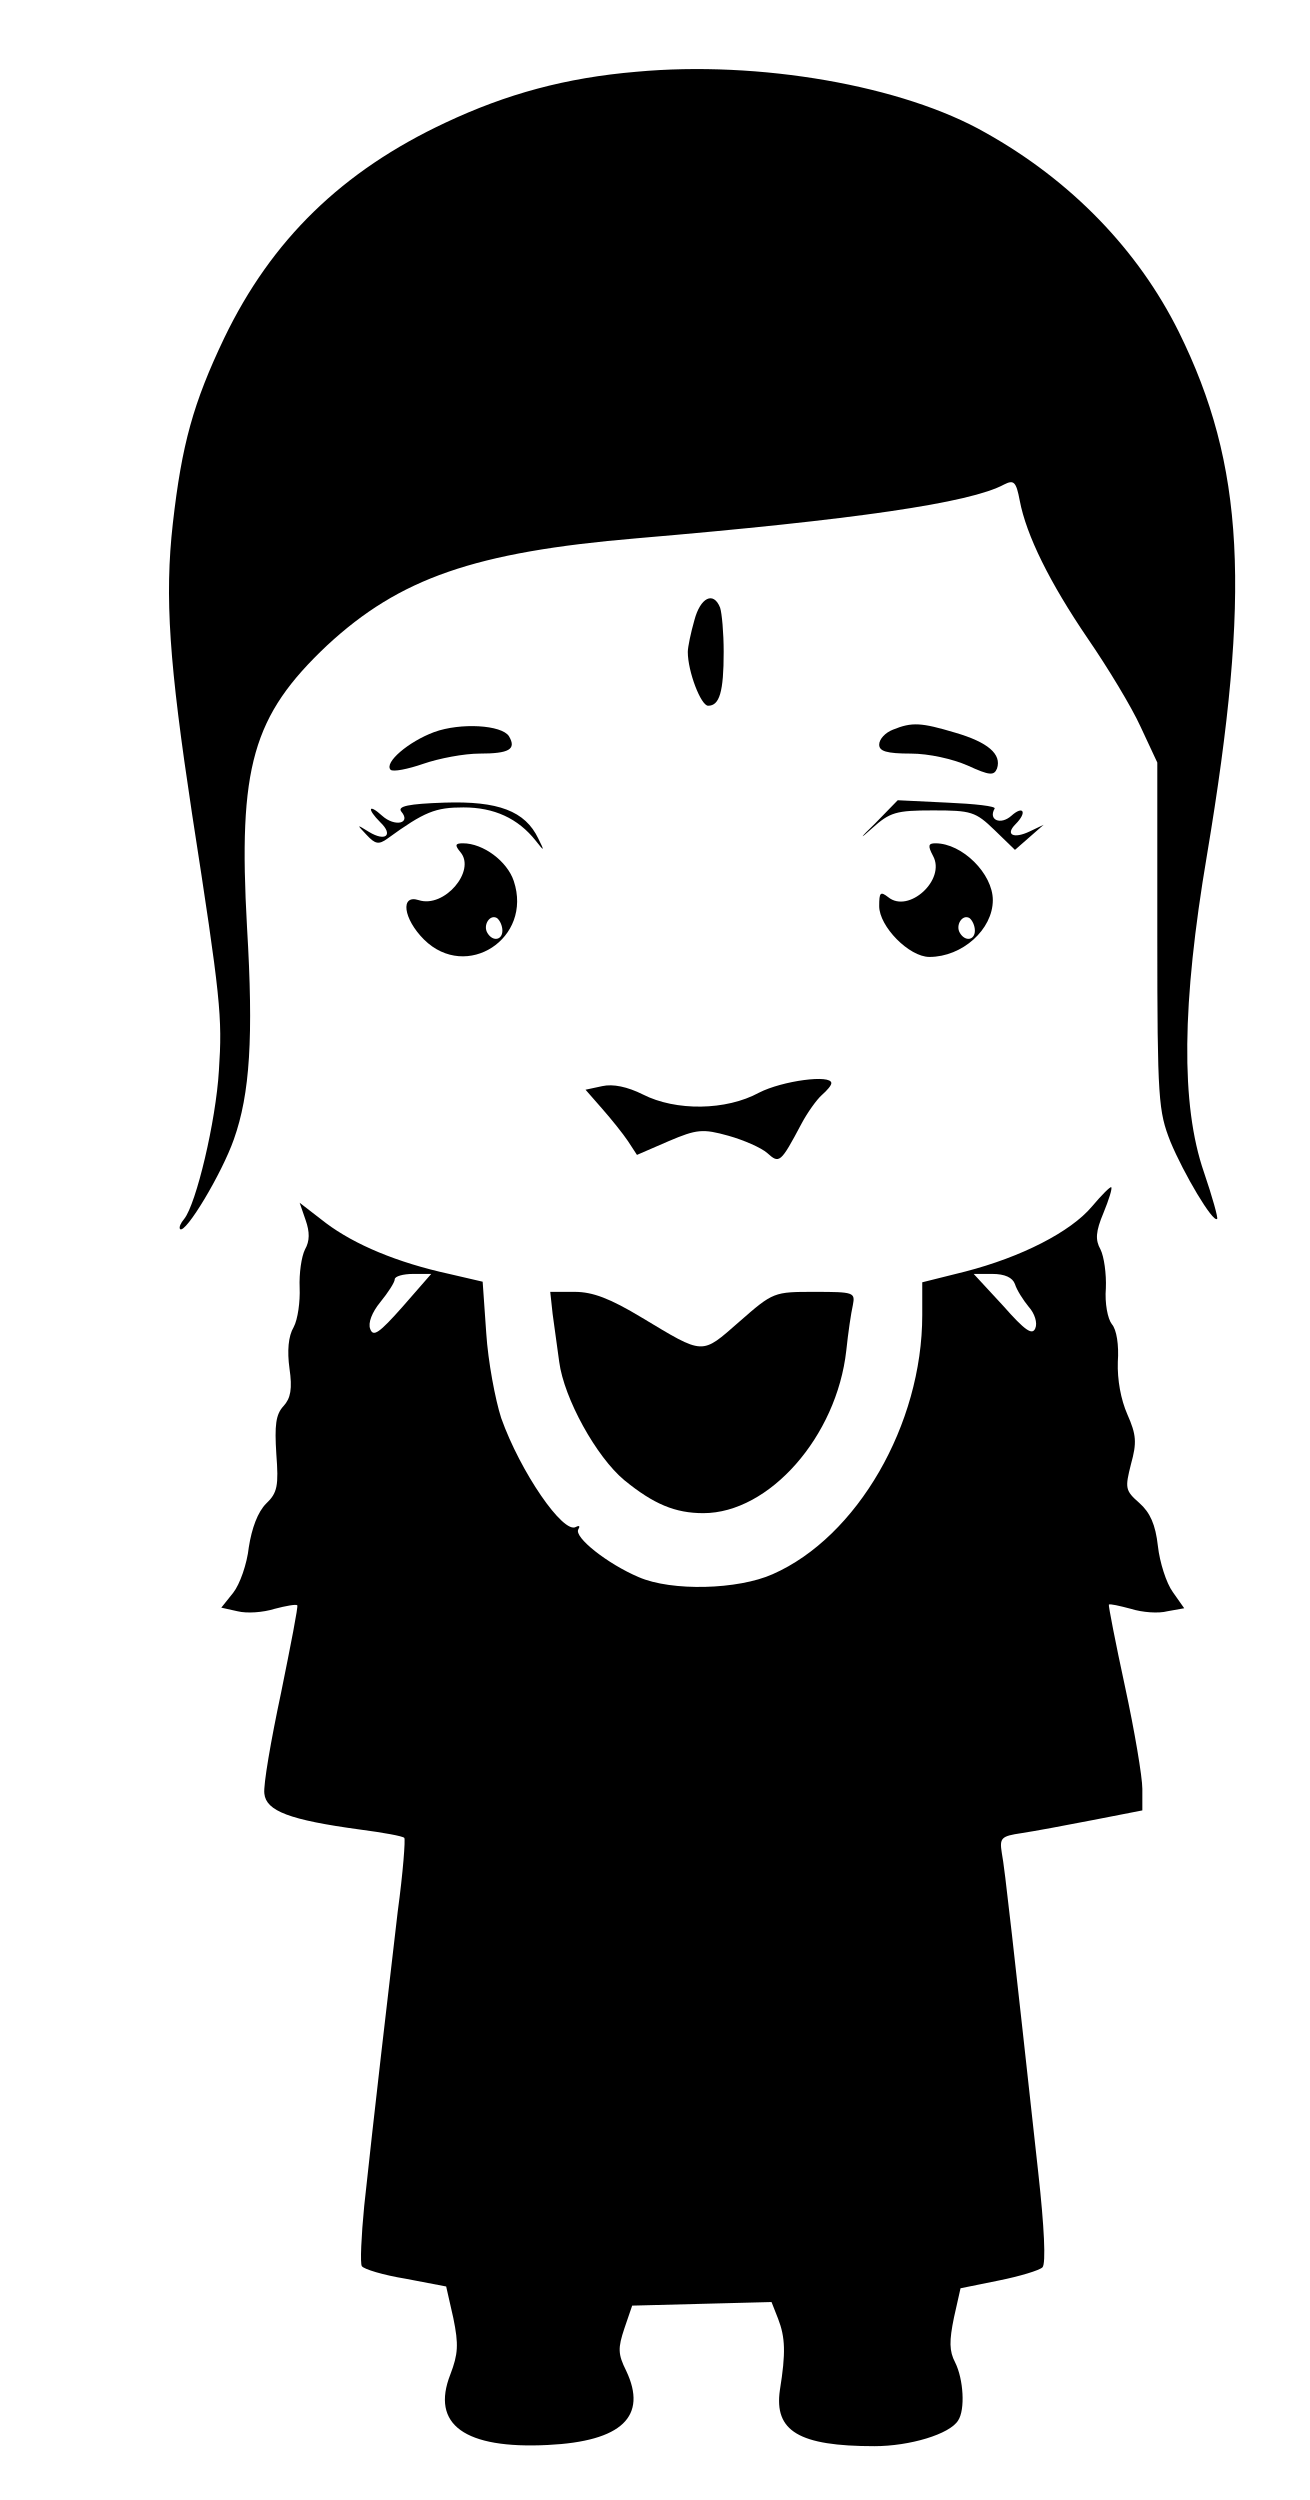
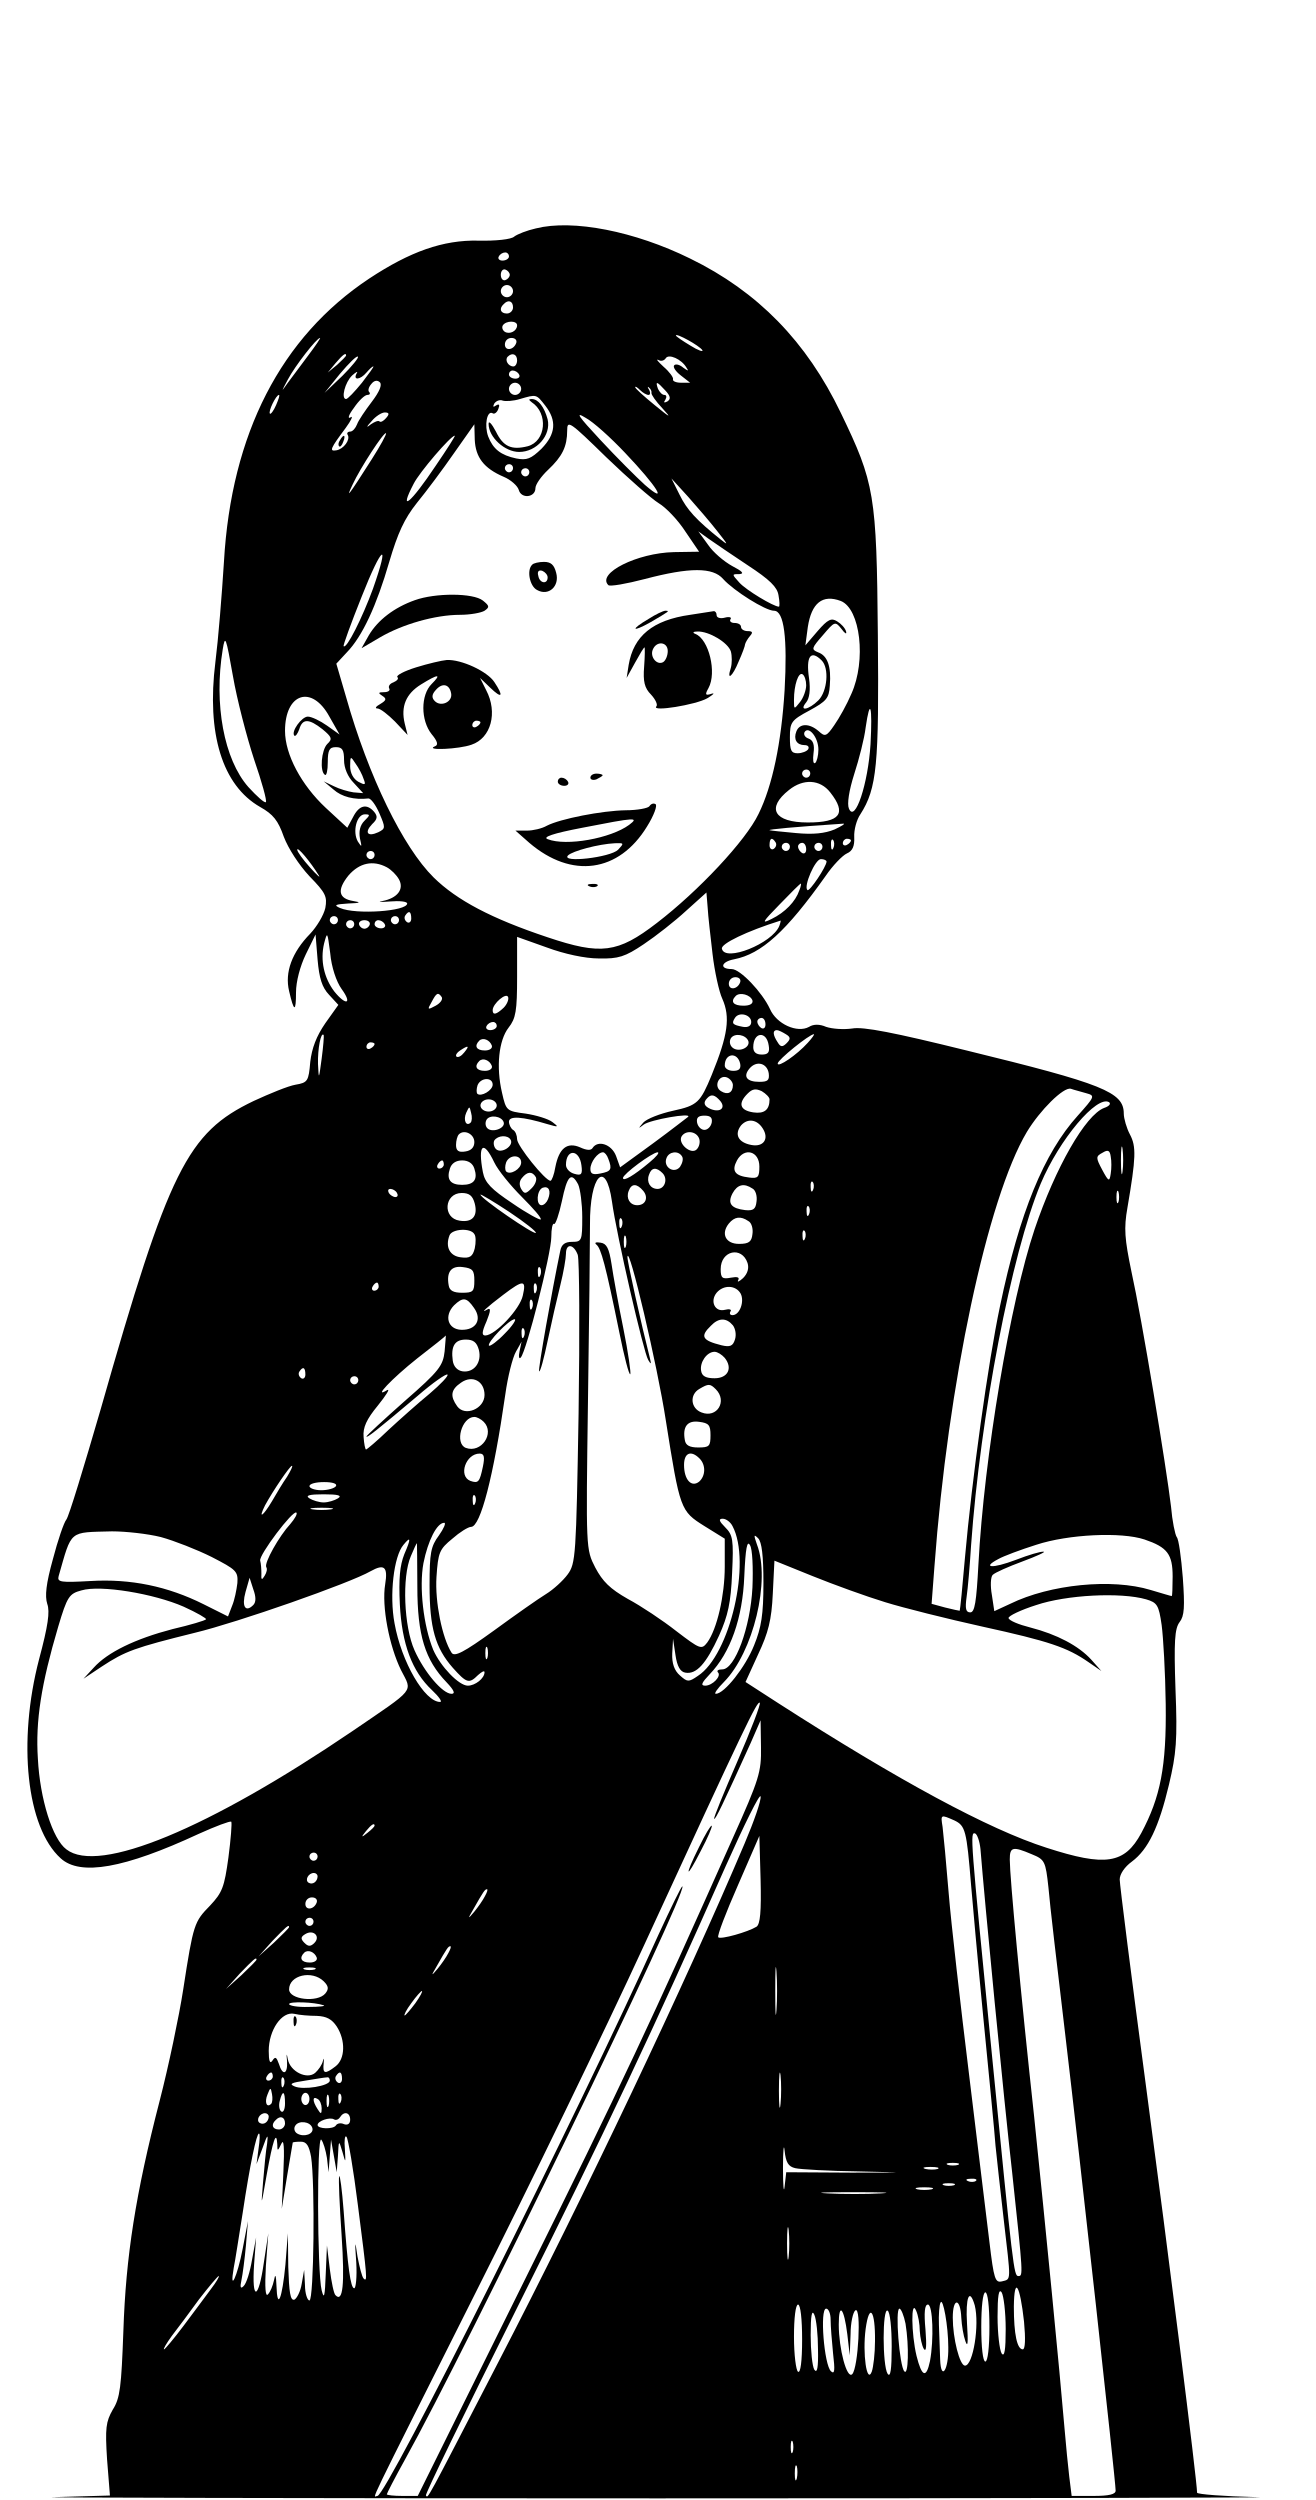
- <svg xmlns="http://www.w3.org/2000/svg" version="1.0" width="219pt" height="418pt" viewBox="0 0 219 418" preserveAspectRatio="xMidYMid meet">
-   <g transform="translate(0,418) scale(0.1,-0.1)" fill="#000000" stroke="none">
-     <path d="M1064 4060 c-118 -10 -217 -37 -319 -85 -173 -81 -291 -196 -370 -360 -52 -109 -71 -178 -86 -310 -14 -124 -6 -234 32 -485 48 -310 51 -340 45 -430 -5 -85 -38 -223 -58 -248 -6 -7 -9 -14 -7 -17 9 -9 70 93 90 150 27 76 33 171 22 355 -15 268 9 353 134 471 121 112 246 156 518 179 364 31 557 59 614 90 16 8 20 5 26 -27 11 -58 50 -137 114 -231 33 -48 73 -114 88 -147 l28 -60 0 -290 c0 -275 2 -293 22 -344 22 -53 71 -136 78 -129 2 1 -8 37 -22 78 -39 113 -37 282 5 530 74 442 63 652 -47 875 -68 137 -180 253 -323 333 -138 79 -379 121 -584 102z" />
-     <path d="M1161 3143 c-6 -21 -11 -45 -11 -53 0 -33 22 -90 34 -90 19 0 26 23 26 90 0 32 -3 65 -6 74 -11 28 -33 17 -43 -21z" />
-     <path d="M726 2956 c-43 -16 -84 -51 -73 -63 4 -4 29 1 55 10 26 9 68 17 94 17 49 0 62 7 49 29 -12 19 -81 23 -125 7z" />
-     <path d="M1493 2960 c-13 -5 -23 -16 -23 -25 0 -11 12 -15 53 -15 30 0 70 -9 95 -20 37 -17 44 -17 49 -5 8 24 -15 44 -70 60 -57 17 -72 18 -104 5z" />
-     <path d="M671 2823 c17 -20 -11 -26 -32 -7 -23 21 -26 12 -3 -11 22 -21 9 -33 -19 -16 -21 13 -21 13 -4 -5 14 -15 20 -17 35 -6 62 45 80 52 127 52 51 0 91 -18 121 -56 14 -18 15 -18 4 4 -22 46 -67 63 -157 60 -60 -2 -79 -6 -72 -15z" />
-     <path d="M1463 2803 c-26 -25 -27 -28 -5 -8 30 27 40 30 102 30 64 0 71 -2 103 -33 l34 -33 24 21 24 21 -23 -11 c-27 -13 -42 -6 -24 12 20 20 13 32 -7 14 -18 -16 -39 -7 -28 12 3 4 -33 8 -79 10 l-83 4 -38 -39z" />
-     <path d="M770 2755 c26 -31 -27 -94 -70 -80 -31 10 -26 -31 9 -66 71 -70 182 2 150 98 -11 33 -51 63 -85 63 -13 0 -14 -3 -4 -15z m70 -131 c0 -16 -16 -19 -25 -4 -8 13 4 32 16 25 5 -4 9 -13 9 -21z" />
-     <path d="M1560 2749 c22 -40 -41 -97 -75 -69 -13 10 -15 8 -15 -15 0 -34 50 -85 84 -85 55 0 106 46 106 95 0 44 -51 95 -96 95 -12 0 -13 -4 -4 -21z m70 -125 c0 -16 -16 -19 -25 -4 -8 13 4 32 16 25 5 -4 9 -13 9 -21z" />
-     <path d="M1269 2353 c-55 -30 -139 -31 -194 -3 -26 13 -50 18 -68 14 l-28 -6 28 -32 c15 -17 35 -42 43 -54 l15 -23 53 23 c47 20 57 21 100 9 25 -7 55 -20 65 -29 20 -18 22 -17 57 49 10 19 26 41 34 48 9 8 16 16 16 20 0 15 -82 4 -121 -16z" />
-     <path d="M1826 2163 c-36 -43 -119 -85 -212 -109 l-72 -18 0 -55 c0 -183 -109 -371 -250 -433 -58 -26 -169 -29 -224 -5 -52 22 -109 67 -101 80 3 5 2 7 -4 4 -21 -13 -93 92 -125 182 -10 31 -22 95 -25 142 l-6 86 -56 13 c-87 19 -158 49 -206 85 l-44 34 10 -29 c7 -20 7 -35 -1 -49 -6 -12 -10 -40 -9 -64 1 -23 -3 -53 -10 -66 -9 -15 -11 -40 -7 -69 5 -34 2 -50 -10 -63 -13 -14 -15 -32 -12 -80 4 -53 2 -65 -17 -83 -14 -14 -24 -41 -29 -73 -3 -28 -15 -62 -26 -76 l-20 -25 27 -6 c16 -4 43 -2 62 4 19 5 36 8 38 6 2 -1 -11 -67 -27 -146 -17 -80 -30 -155 -28 -169 3 -29 42 -44 160 -60 38 -5 72 -11 74 -14 2 -2 -2 -57 -11 -123 -15 -128 -40 -342 -56 -492 -5 -51 -7 -97 -4 -101 3 -5 36 -15 73 -21 l68 -13 12 -53 c9 -44 8 -60 -5 -94 -33 -84 24 -125 163 -118 124 6 167 48 131 124 -14 28 -14 38 -3 71 l13 38 117 3 116 3 11 -28 c12 -31 13 -57 3 -119 -10 -69 32 -94 158 -94 59 0 126 20 140 43 12 18 9 69 -5 97 -10 19 -10 36 -2 75 l11 49 64 13 c35 7 68 17 73 22 6 6 3 68 -7 158 -41 373 -56 510 -61 535 -4 25 -1 28 33 33 20 3 74 13 120 22 l82 16 0 36 c0 20 -13 97 -29 171 -16 74 -28 136 -27 137 1 2 18 -2 37 -7 19 -6 46 -8 61 -4 l28 5 -19 27 c-11 15 -22 50 -25 77 -4 36 -13 56 -31 72 -24 21 -24 25 -14 65 10 36 9 49 -6 83 -11 25 -17 58 -16 88 2 28 -2 54 -10 63 -7 9 -12 35 -10 60 1 24 -3 53 -9 65 -9 16 -8 30 5 61 9 22 15 41 13 43 -2 1 -16 -13 -32 -32z m-1153 -168 c-39 -44 -49 -51 -54 -37 -4 10 3 28 17 45 13 16 24 33 24 38 0 5 14 9 31 9 l30 0 -48 -55z m1024 38 c3 -10 14 -27 23 -38 10 -11 15 -27 11 -36 -5 -12 -17 -4 -54 38 l-49 53 31 0 c21 0 34 -6 38 -17z" />
-     <path d="M924 1983 c3 -21 8 -57 11 -80 8 -61 62 -159 109 -198 49 -40 85 -55 132 -55 110 0 223 128 239 272 3 29 8 63 11 76 4 21 2 22 -64 22 -68 0 -69 0 -126 -50 -64 -56 -58 -56 -163 7 -53 32 -82 43 -112 43 l-41 0 4 -37z" />
+ <svg xmlns="http://www.w3.org/2000/svg" version="1.0" width="323pt" height="614pt" viewBox="0 0 323 614" preserveAspectRatio="xMidYMid meet">
+   <g transform="translate(0,614) scale(0.1,-0.1)" fill="#000000" stroke="none">
+     <path d="M1316 5579 c-22 -5 -45 -14 -53 -20 -7 -7 -46 -11 -88 -10 -87 2 -168 -27 -268 -93 -217 -144 -339 -381 -357 -696 -5 -80 -14 -191 -21 -246 -22 -176 17 -303 110 -356 32 -18 44 -33 58 -73 11 -29 37 -69 63 -97 40 -41 44 -50 39 -78 -4 -18 -21 -46 -37 -63 -45 -46 -63 -95 -52 -141 12 -52 17 -53 17 -3 0 26 10 64 24 93 l24 49 5 -62 c4 -46 11 -68 28 -86 l23 -25 -32 -45 c-22 -32 -33 -61 -37 -95 -4 -47 -6 -51 -36 -56 -18 -3 -64 -22 -103 -40 -163 -78 -208 -168 -376 -758 -41 -141 -78 -263 -84 -270 -6 -7 -21 -51 -33 -97 -17 -61 -20 -91 -14 -110 7 -19 2 -54 -20 -136 -53 -203 -31 -413 53 -489 48 -44 156 -25 339 60 42 19 77 32 80 30 2 -3 -1 -42 -7 -88 -10 -73 -15 -86 -45 -118 -39 -40 -41 -44 -66 -206 -10 -65 -36 -189 -58 -274 -59 -228 -83 -382 -89 -565 -5 -137 -8 -165 -26 -193 -17 -30 -19 -45 -14 -123 l7 -88 -138 -4 c-75 -1 592 -3 1483 -3 891 0 1554 2 1473 3 -82 2 -148 7 -148 11 0 29 -71 592 -125 995 -36 269 -65 499 -65 511 0 13 12 31 30 44 40 30 66 84 91 189 18 76 21 109 16 234 -4 117 -2 149 10 165 12 15 13 38 8 109 -4 50 -10 95 -15 100 -4 6 -11 39 -14 75 -11 94 -72 464 -97 576 -17 82 -19 107 -10 158 21 123 22 150 6 180 -8 15 -15 39 -15 51 0 53 -51 73 -386 155 -178 44 -254 59 -281 54 -21 -3 -49 -1 -64 4 -16 7 -31 7 -42 0 -29 -16 -80 7 -96 44 -19 41 -73 98 -94 98 -31 0 -26 18 6 24 67 13 128 68 225 205 17 25 41 50 52 55 14 6 19 18 18 40 -1 18 6 43 15 56 41 64 46 122 43 440 -3 346 -8 374 -91 546 -84 175 -204 298 -370 379 -136 67 -288 97 -379 74z m-66 -69 c0 -5 -7 -10 -16 -10 -8 0 -12 5 -9 10 3 6 10 10 16 10 5 0 9 -4 9 -10z m2 -45 c0 -5 -5 -11 -11 -13 -6 -2 -11 4 -11 13 0 9 5 15 11 13 6 -2 11 -8 11 -13z m8 -40 c0 -8 -7 -15 -15 -15 -8 0 -15 7 -15 15 0 8 7 15 15 15 8 0 15 -7 15 -15z m0 -40 c0 -8 -7 -15 -15 -15 -16 0 -20 12 -8 23 11 12 23 8 23 -8z m10 -44 c0 -14 -18 -23 -30 -16 -6 4 -8 11 -5 16 8 12 35 12 35 0z m455 -61 c3 -5 -10 -1 -29 11 -20 12 -36 23 -36 25 0 7 58 -25 65 -36z m-968 -13 c-17 -23 -40 -54 -50 -67 -17 -24 -17 -24 0 8 18 34 71 102 79 102 2 0 -11 -19 -29 -43z m511 31 c-6 -18 -28 -21 -28 -4 0 9 7 16 16 16 9 0 14 -5 12 -12z m-418 -31 c0 -2 -10 -12 -22 -23 l-23 -19 19 23 c18 21 26 27 26 19z m-9 -50 l-44 -42 38 47 c22 26 41 45 44 42 3 -2 -15 -24 -38 -47z m429 38 c0 -8 -4 -15 -9 -15 -13 0 -22 16 -14 24 11 11 23 6 23 -9z m416 -18 c6 -9 5 -9 -8 0 -8 7 -18 10 -22 6 -4 -4 3 -15 16 -25 l23 -18 -22 0 c-13 0 -22 4 -20 9 1 4 -9 18 -23 30 -14 13 -20 20 -13 17 6 -4 14 -2 18 4 7 12 39 -2 51 -23z m-797 -37 c-18 -22 -35 -40 -39 -40 -13 0 -3 41 15 58 10 9 15 11 11 5 -10 -18 9 -16 24 2 7 8 14 15 17 15 2 0 -11 -18 -28 -40z m386 20 c3 -5 -1 -10 -9 -10 -9 0 -16 5 -16 10 0 6 4 10 9 10 6 0 13 -4 16 -10z m-362 -67 c-16 -21 -33 -46 -36 -55 -4 -10 -11 -18 -17 -18 -6 0 -9 -4 -6 -8 7 -12 -10 -35 -28 -38 -18 -3 -15 4 23 55 14 19 19 31 12 26 -8 -5 -5 6 8 23 12 18 27 32 33 32 6 0 8 3 5 7 -4 3 -2 12 5 20 7 9 15 10 21 4 6 -6 -1 -23 -20 -48z m367 32 c0 -8 -7 -15 -15 -15 -8 0 -15 7 -15 15 0 8 7 15 15 15 8 0 15 -7 15 -15z m354 -4 c13 -14 14 -21 5 -27 -8 -4 -10 -3 -5 4 4 7 3 12 -2 12 -6 0 -12 7 -16 15 -7 20 -3 19 18 -4z m-41 -11 c4 0 5 6 1 13 -4 6 -4 9 0 5 4 -3 7 -9 6 -13 -1 -4 11 -21 27 -38 23 -25 20 -24 -19 8 -27 22 -48 41 -48 44 0 3 5 0 12 -7 7 -7 16 -12 21 -12z m-915 -25 c-6 -14 -13 -23 -15 -21 -5 5 15 46 22 46 3 0 -1 -11 -7 -25z m661 -1 c29 -37 26 -70 -9 -106 -26 -25 -36 -29 -62 -24 -38 8 -57 23 -69 54 -10 27 -3 65 11 57 4 -3 11 2 14 11 4 10 2 13 -6 8 -7 -5 -8 -3 -4 5 5 7 14 10 21 7 7 -2 26 -1 42 4 41 12 40 12 62 -16z m-391 -31 c-6 -7 -13 -11 -16 -8 -3 3 -12 -1 -21 -7 -12 -10 -12 -7 2 8 9 11 24 21 32 21 11 0 12 -4 3 -14z m587 -85 c79 -83 108 -130 49 -79 -21 19 -70 68 -109 110 -56 60 -63 71 -37 55 19 -10 62 -49 97 -86z m83 -124 c17 -10 47 -41 65 -69 l34 -50 -62 -1 c-90 -2 -190 -52 -161 -81 4 -4 44 3 90 15 110 29 167 29 192 0 26 -29 104 -78 125 -78 25 0 33 -68 26 -195 -8 -130 -30 -235 -64 -304 -31 -65 -147 -189 -250 -268 -96 -74 -137 -79 -268 -35 -138 46 -223 91 -280 147 -75 74 -160 248 -215 443 l-24 82 26 28 c38 39 73 115 104 222 21 71 37 106 68 145 23 28 64 83 91 122 l50 71 1 -38 c2 -43 22 -70 71 -91 17 -7 34 -22 37 -32 6 -23 41 -19 41 4 0 9 14 29 31 45 35 33 47 57 47 97 0 26 6 22 96 -66 53 -51 111 -102 129 -113z m-705 108 c-58 -91 -65 -100 -47 -62 19 41 77 130 82 126 2 -2 -14 -31 -35 -64z m157 -16 c-62 -93 -92 -117 -54 -44 14 28 91 118 101 118 2 0 -19 -33 -47 -74z m190 -6 c0 -5 -4 -10 -10 -10 -5 0 -10 5 -10 10 0 6 5 10 10 10 6 0 10 -4 10 -10z m40 -10 c0 -5 -4 -10 -10 -10 -5 0 -10 5 -10 10 0 6 5 10 10 10 6 0 10 -4 10 -10z m462 -145 c26 -33 28 -36 8 -20 -60 48 -83 73 -101 110 l-20 40 41 -45 c22 -25 55 -63 72 -85z m74 -83 c55 -36 73 -54 76 -74 3 -16 3 -28 1 -28 -13 0 -81 41 -97 59 -19 21 -19 21 0 21 13 1 7 7 -18 20 -20 11 -47 34 -59 52 l-24 33 25 -18 c14 -10 57 -39 96 -65z m-920 -58 c-26 -71 -65 -149 -72 -141 -2 1 18 56 44 121 50 127 71 142 28 20z m1149 -30 c48 -19 63 -146 26 -228 -11 -26 -30 -60 -42 -77 -19 -28 -23 -29 -38 -15 -23 20 -47 20 -55 0 -8 -20 1 -34 20 -34 8 0 12 -4 9 -10 -3 -5 -15 -10 -26 -10 -16 0 -19 7 -19 39 0 37 3 42 48 66 42 23 48 30 50 61 4 48 -6 74 -29 82 -17 7 -16 10 12 42 29 34 30 35 46 15 8 -11 13 -14 11 -6 -2 8 -12 19 -22 25 -14 9 -23 5 -48 -24 l-30 -35 6 45 c9 59 36 81 81 64z m-1441 -389 c19 -55 32 -102 29 -105 -3 -3 -22 14 -43 37 -60 68 -85 204 -63 338 6 37 8 31 25 -65 10 -58 34 -150 52 -205z m1394 243 c19 -19 14 -76 -8 -98 -24 -24 -49 -28 -30 -5 8 10 11 30 7 59 -8 54 4 71 31 44z m-38 -61 c0 -12 -7 -31 -15 -41 -15 -19 -15 -19 -15 5 0 37 11 69 21 63 5 -3 9 -15 9 -27z m-1171 -77 l25 -44 -31 22 c-17 12 -38 22 -47 22 -15 0 -42 -37 -33 -47 3 -2 8 5 12 16 8 27 24 26 57 0 23 -19 25 -24 12 -36 -15 -15 -19 -68 -6 -76 4 -3 7 11 7 31 0 30 4 37 20 37 16 0 20 -7 20 -32 0 -19 9 -41 24 -56 l23 -25 -24 2 c-13 2 -34 8 -48 15 l-25 12 24 -20 c20 -18 51 -26 86 -22 6 0 18 -16 27 -37 15 -35 15 -37 -3 -46 -26 -12 -35 -1 -15 20 13 12 14 19 5 30 -18 21 -37 17 -52 -13 l-14 -26 -53 49 c-60 56 -100 131 -100 189 0 93 66 114 109 35z m1329 -68 c-6 -97 -38 -194 -53 -158 -5 11 0 44 13 85 12 37 25 88 28 114 11 76 17 54 12 -41z m-128 -13 c0 -15 -4 -30 -8 -33 -5 -3 -6 8 -4 24 3 21 -1 32 -12 36 -9 3 -13 10 -10 16 10 16 34 -13 34 -43z m-1117 -72 c6 -15 4 -16 -13 -7 -12 7 -20 21 -20 38 0 25 1 26 13 7 8 -11 17 -28 20 -38z m1097 13 c0 -5 -4 -10 -10 -10 -5 0 -10 5 -10 10 0 6 5 10 10 10 6 0 10 -4 10 -10z m49 -46 c41 -52 25 -74 -55 -74 -83 0 -103 35 -46 80 35 28 76 26 101 -6z m-1144 -70 c-11 -11 -14 -26 -11 -43 5 -22 5 -23 -5 -8 -14 24 -3 67 17 67 14 0 13 -2 -1 -16z m1155 -21 c-24 -10 -53 -13 -95 -9 -33 3 -62 6 -65 7 -4 2 59 8 180 16 8 1 -1 -5 -20 -14z m-145 -32 c3 -5 1 -12 -5 -16 -5 -3 -10 1 -10 9 0 18 6 21 15 7z m142 -13 c-3 -8 -6 -5 -6 6 -1 11 2 17 5 13 3 -3 4 -12 1 -19z m43 18 c0 -3 -4 -8 -10 -11 -5 -3 -10 -1 -10 4 0 6 5 11 10 11 6 0 10 -2 10 -4z m-150 -16 c0 -5 -4 -10 -10 -10 -5 0 -10 5 -10 10 0 6 5 10 10 10 6 0 10 -4 10 -10z m40 -6 c0 -8 -4 -12 -10 -9 -5 3 -10 10 -10 16 0 5 5 9 10 9 6 0 10 -7 10 -16z m40 6 c0 -5 -4 -10 -10 -10 -5 0 -10 5 -10 10 0 6 5 10 10 10 6 0 10 -4 10 -10z m-1237 -70 c5 -8 -5 1 -22 20 -17 19 -31 38 -31 43 0 9 32 -29 53 -63z m137 50 c0 -5 -4 -10 -10 -10 -5 0 -10 5 -10 10 0 6 5 10 10 10 6 0 10 -4 10 -10z m1110 -16 c0 -12 -42 -75 -47 -70 -10 9 19 76 33 76 8 0 14 -3 14 -6z m-1080 -14 c11 -6 24 -19 30 -30 13 -24 -4 -46 -41 -53 -13 -2 -5 -3 19 -1 23 2 42 0 42 -5 0 -19 -126 -28 -165 -11 -16 7 -12 9 20 11 30 1 33 3 13 6 -37 6 -41 27 -12 63 27 31 60 38 94 20z m1013 -57 c-9 -27 -35 -54 -68 -70 -26 -13 -23 -8 20 36 27 28 50 51 52 51 1 0 0 -8 -4 -17z m-213 -156 c5 -43 16 -93 24 -110 20 -45 14 -89 -26 -187 -28 -68 -35 -75 -95 -88 -32 -7 -65 -20 -73 -29 -13 -15 -13 -16 1 -5 16 12 119 30 109 19 -3 -2 -41 -32 -86 -65 l-81 -59 -10 28 c-11 29 -45 40 -58 19 -4 -6 -15 -5 -30 2 -32 14 -52 -2 -61 -48 -3 -19 -9 -34 -12 -34 -13 0 -82 86 -82 102 0 9 -4 20 -10 23 -5 3 -10 13 -10 20 0 15 32 13 95 -6 27 -8 28 -7 12 5 -10 8 -40 17 -66 21 -47 6 -48 7 -58 51 -15 64 -8 129 16 160 18 23 21 41 21 125 l0 98 73 -26 c43 -16 94 -27 128 -27 48 -1 64 4 110 35 30 20 77 57 104 82 l50 45 3 -37 c1 -20 7 -71 12 -114z m-740 87 c0 -8 -5 -12 -10 -9 -6 4 -8 11 -5 16 9 14 15 11 15 -7z m-180 -4 c0 -5 -4 -10 -10 -10 -5 0 -10 5 -10 10 0 6 5 10 10 10 6 0 10 -4 10 -10z m150 0 c0 -5 -4 -10 -10 -10 -5 0 -10 5 -10 10 0 6 5 10 10 10 6 0 10 -4 10 -10z m-110 -10 c0 -5 -4 -10 -10 -10 -5 0 -10 5 -10 10 0 6 5 10 10 10 6 0 10 -4 10 -10z m38 -1 c-2 -6 -8 -10 -13 -10 -5 0 -11 4 -13 10 -2 6 4 11 13 11 9 0 15 -5 13 -11z m37 1 c3 -5 -1 -10 -9 -10 -9 0 -16 5 -16 10 0 6 4 10 9 10 6 0 13 -4 16 -10z m969 -4 c-17 -43 -134 -90 -141 -56 -3 12 61 43 144 69 1 1 0 -5 -3 -13z m-1075 -155 c27 -37 11 -42 -18 -6 -25 33 -35 76 -25 118 8 30 8 29 15 -24 3 -34 15 -70 28 -88z m979 17 c-6 -18 -28 -21 -28 -4 0 9 7 16 16 16 9 0 14 -5 12 -12z m-733 -37 c3 -6 -4 -15 -15 -21 -20 -11 -21 -10 -10 9 12 23 16 25 25 12z m152 -26 c-18 -17 -27 -19 -27 -6 0 16 34 45 38 32 2 -6 -3 -18 -11 -26z m611 18 c2 -8 -6 -13 -22 -13 -25 0 -33 10 -19 24 10 10 36 3 41 -11z m-3 -53 c0 -9 -7 -14 -20 -12 -26 5 -29 8 -20 22 10 16 40 8 40 -10z m35 -6 c0 -8 -4 -12 -10 -9 -5 3 -10 10 -10 16 0 5 5 9 10 9 6 0 10 -7 10 -16z m-660 -4 c0 -5 -7 -10 -16 -10 -8 0 -12 5 -9 10 3 6 10 10 16 10 5 0 9 -4 9 -10z m710 -20 c12 -7 12 -12 2 -22 -10 -10 -15 -10 -22 2 -12 18 -13 30 -2 30 4 0 14 -5 22 -10z m-1140 -60 c-7 -52 -7 -53 -9 -13 -1 36 7 80 14 71 1 -2 -1 -28 -5 -58z m1048 43 c5 -17 -26 -29 -40 -15 -6 6 -7 15 -3 22 9 14 37 9 43 -7z m50 -11 c3 -17 -2 -22 -17 -22 -14 0 -21 6 -21 18 0 38 33 41 38 4z m96 7 c-27 -30 -74 -62 -74 -51 0 9 78 72 89 72 2 0 -4 -9 -15 -21z m-776 -7 c2 -7 -6 -12 -17 -12 -21 0 -27 11 -14 24 9 9 26 2 31 -12z m-288 4 c0 -3 -4 -8 -10 -11 -5 -3 -10 -1 -10 4 0 6 5 11 10 11 6 0 10 -2 10 -4z m220 -21 c-7 -9 -15 -13 -19 -10 -3 3 1 10 9 15 21 14 24 12 10 -5z m678 -28 c2 -12 -3 -17 -17 -17 -12 0 -21 6 -21 13 0 31 32 34 38 4z m-610 -5 c2 -7 -6 -12 -17 -12 -21 0 -27 11 -14 24 9 9 26 2 31 -12z m680 -18 c2 -17 -2 -21 -23 -21 -31 0 -41 13 -24 33 17 20 43 13 47 -12z m-88 -29 c0 -19 -13 -25 -29 -15 -19 11 -6 41 14 34 8 -3 15 -12 15 -19z m-590 1 c0 -14 -29 -31 -38 -22 -2 3 -2 12 1 21 8 19 37 20 37 1z m680 -36 c0 -26 -13 -36 -40 -32 -33 5 -38 22 -14 46 12 12 20 13 35 6 10 -6 19 -15 19 -20z m778 15 c22 -6 21 -8 -21 -55 -83 -92 -143 -238 -191 -468 -29 -137 -69 -425 -86 -617 -6 -71 -12 -130 -13 -131 -1 0 -17 3 -36 8 l-33 9 7 92 c33 448 130 904 227 1067 32 53 90 111 108 106 8 -3 25 -7 38 -11z m-899 -19 c14 -17 0 -29 -23 -20 -17 7 -20 16 -9 27 10 11 19 8 32 -7z m-549 -11 c0 -8 -9 -15 -20 -15 -11 0 -20 7 -20 15 0 8 9 15 20 15 11 0 20 -7 20 -15z m1492 -6 c-46 -17 -120 -147 -171 -298 -60 -179 -124 -559 -138 -823 -5 -93 -9 -118 -20 -118 -11 0 -13 9 -9 38 3 20 8 78 11 127 23 320 99 715 171 888 46 109 138 218 168 200 5 -4 0 -10 -12 -14z m-1556 -36 c-11 -11 -19 6 -11 24 8 17 8 17 12 0 3 -10 2 -21 -1 -24z m81 1 c5 -15 -28 -27 -40 -15 -5 5 -6 14 -2 21 8 13 37 9 42 -6z m511 -1 c-2 -10 -10 -18 -18 -18 -8 0 -16 8 -18 18 -2 12 3 17 18 17 15 0 20 -5 18 -17z m125 -14 c17 -26 2 -47 -28 -41 -32 6 -42 26 -25 48 16 18 39 15 53 -7z m-708 -34 c0 -13 -8 -21 -22 -23 -17 -3 -23 2 -23 16 0 10 3 22 7 26 13 13 38 1 38 -19z m552 9 c3 -8 1 -20 -6 -27 -14 -14 -47 15 -37 32 10 16 36 13 43 -5z m-463 -3 c9 -15 -23 -36 -36 -23 -5 5 -7 15 -4 21 9 13 33 14 40 2z m1503 -78 c-2 -16 -4 -3 -4 27 0 30 2 43 4 28 2 -16 2 -40 0 -55z m-1543 22 c9 -19 40 -57 68 -85 28 -28 49 -52 46 -55 -2 -2 -34 15 -70 40 -51 34 -67 50 -72 76 -13 68 1 81 28 24z m1514 -27 c-3 -21 -5 -21 -21 9 -16 30 -16 33 1 42 13 8 18 6 20 -10 2 -10 2 -29 0 -41z m-1300 20 c3 -22 0 -26 -17 -21 -12 3 -21 13 -21 22 0 40 33 39 38 -1z m66 16 c10 -26 7 -31 -19 -36 -19 -4 -25 -1 -25 11 0 17 18 41 31 41 4 0 10 -7 13 -16z m101 -9 c-38 -32 -65 -48 -65 -38 1 10 71 62 85 63 6 0 -3 -11 -20 -25z m80 15 c4 -6 1 -17 -5 -26 -15 -18 -42 0 -33 22 6 16 29 19 38 4z m190 -25 c0 -26 -3 -30 -25 -27 -35 4 -44 16 -30 42 18 33 55 23 55 -15z m-585 10 c0 -16 -27 -32 -37 -22 -3 4 -3 13 0 22 8 20 37 20 37 0z m-190 -5 c0 -5 -5 -10 -11 -10 -5 0 -7 5 -4 10 3 6 8 10 11 10 2 0 4 -4 4 -10z m75 -10 c9 -27 -1 -40 -30 -40 -29 0 -39 13 -30 40 4 13 15 20 30 20 15 0 26 -7 30 -20z m462 -11 c14 -14 6 -39 -12 -39 -18 0 -28 17 -21 35 6 18 18 19 33 4z m-311 -10 c3 -6 -1 -18 -10 -27 -15 -15 -18 -15 -26 -2 -5 9 -5 19 2 27 13 16 25 17 34 2z m104 -18 c5 -11 10 -47 10 -80 0 -58 -1 -61 -25 -61 -17 0 -26 -6 -29 -22 -21 -101 -55 -293 -52 -296 3 -2 12 32 21 75 9 43 23 104 31 136 8 32 14 67 14 78 0 26 19 24 29 -3 4 -13 5 -188 2 -390 -6 -351 -7 -368 -27 -395 -11 -15 -35 -37 -53 -48 -18 -11 -75 -51 -127 -89 -76 -55 -98 -66 -105 -55 -23 36 -41 125 -37 186 4 60 7 68 39 94 18 16 39 29 46 29 23 0 55 123 84 325 6 44 18 91 26 105 l14 25 -5 -24 c-3 -13 -1 -20 3 -15 14 15 75 256 75 296 0 20 3 35 7 32 3 -2 12 23 19 56 13 63 23 73 40 41z m83 -42 c11 -81 78 -372 89 -389 7 -12 8 -11 4 5 -21 83 -56 239 -55 248 3 34 74 -269 94 -400 35 -221 36 -224 95 -261 l50 -31 0 -69 c0 -71 -19 -153 -43 -186 -14 -18 -17 -17 -76 28 -33 26 -87 62 -119 79 -44 25 -62 43 -80 77 -23 45 -23 45 -18 405 3 198 5 395 5 437 -1 122 39 163 54 57z m494 29 c-3 -8 -6 -5 -6 6 -1 11 2 17 5 13 3 -3 4 -12 1 -19z m-651 -23 c-3 -8 -10 -15 -16 -15 -14 0 -12 37 3 43 15 5 21 -8 13 -28z m234 20 c13 -16 6 -35 -15 -35 -18 0 -28 17 -21 35 7 19 20 19 36 0z m268 6 c8 -4 12 -19 10 -32 -2 -19 -8 -23 -28 -21 -34 4 -44 16 -31 41 12 22 28 26 49 12z m-873 -11 c3 -5 2 -10 -4 -10 -5 0 -13 5 -16 10 -3 6 -2 10 4 10 5 0 13 -4 16 -10z m1772 -22 c-3 -7 -5 -2 -5 12 0 14 2 19 5 13 2 -7 2 -19 0 -25z m-1581 -4 c8 -31 -6 -47 -37 -42 -43 6 -38 68 5 68 19 0 27 -7 32 -26z m150 -72 c-5 -5 -136 85 -136 94 0 2 32 -17 70 -42 39 -26 68 -49 66 -52z m671 46 c-3 -8 -6 -5 -6 6 -1 11 2 17 5 13 3 -3 4 -12 1 -19z m-460 -30 c-3 -8 -6 -5 -6 6 -1 11 2 17 5 13 3 -3 4 -12 1 -19z m311 13 c8 -4 12 -19 10 -32 -2 -19 -9 -24 -33 -24 -33 0 -45 25 -25 50 14 17 29 19 48 6z m-673 -32 c4 -5 4 -21 1 -35 -5 -20 -12 -25 -34 -22 -27 3 -39 25 -28 54 6 16 52 19 61 3z m812 -11 c-3 -8 -6 -5 -6 6 -1 11 2 17 5 13 3 -3 4 -12 1 -19z m-440 -20 c-3 -7 -5 -2 -5 12 0 14 2 19 5 13 2 -7 2 -19 0 -25z m299 -40 c4 -13 0 -26 -11 -37 -10 -9 -15 -11 -12 -5 4 7 -2 9 -18 6 -21 -4 -25 -1 -25 21 0 46 52 57 66 15z m-671 -43 c0 -27 -3 -30 -30 -30 -21 0 -31 5 -33 18 -6 33 6 49 35 45 24 -3 28 -8 28 -33z m162 13 c-3 -8 -6 -5 -6 6 -1 11 2 17 5 13 3 -3 4 -12 1 -19z m-397 -28 c0 -5 -5 -10 -11 -10 -5 0 -7 5 -4 10 3 6 8 10 11 10 2 0 4 -4 4 -10z m354 -22 c-7 -33 -67 -97 -92 -98 -9 0 -9 8 3 35 10 25 11 34 2 29 -20 -12 -2 5 39 36 50 38 57 37 48 -2z m33 10 c-3 -8 -6 -5 -6 6 -1 11 2 17 5 13 3 -3 4 -12 1 -19z m502 -5 c10 -19 -2 -53 -20 -53 -6 0 -8 4 -5 9 4 5 -3 7 -14 4 -24 -6 -37 21 -20 42 17 20 47 19 59 -2z m-655 -35 c21 -29 5 -55 -31 -54 -33 1 -43 34 -18 60 22 21 31 20 49 -6z m143 0 c-3 -8 -6 -5 -6 6 -1 11 2 17 5 13 3 -3 4 -12 1 -19z m-67 -63 c-18 -19 -36 -32 -39 -30 -6 7 50 65 63 65 5 0 -5 -16 -24 -35z m560 20 c6 -8 9 -23 5 -35 -5 -16 -12 -19 -33 -14 -48 12 -53 22 -26 48 19 20 38 20 54 1z m-513 -27 c-3 -8 -6 -5 -6 6 -1 11 2 17 5 13 3 -3 4 -12 1 -19z m-195 -37 c-4 -35 -13 -48 -98 -122 -52 -46 -94 -85 -94 -87 0 -5 24 14 126 100 37 32 70 55 73 52 3 -3 -17 -24 -44 -47 -28 -23 -73 -63 -101 -89 -28 -27 -53 -48 -55 -48 -2 0 -5 14 -6 31 -2 23 7 43 35 77 20 25 31 42 23 38 -37 -23 11 28 74 78 39 30 70 55 70 56 0 0 -1 -18 -3 -39z m84 4 c8 -31 -12 -57 -40 -53 -13 2 -22 12 -24 26 -5 36 5 52 32 52 19 0 27 -7 32 -25z m604 -20 c20 -25 8 -50 -25 -50 -21 0 -31 5 -33 18 -4 21 14 47 33 47 7 0 18 -7 25 -15z m-1030 -41 c0 -8 -5 -12 -10 -9 -6 4 -8 11 -5 16 9 14 15 11 15 -7z m130 -14 c0 -5 -4 -10 -10 -10 -5 0 -10 5 -10 10 0 6 5 10 10 10 6 0 10 -4 10 -10z m310 -36 c0 -34 -48 -54 -67 -28 -18 25 -16 41 9 58 28 20 58 4 58 -30z m568 14 c29 -29 3 -72 -35 -57 -27 10 -30 44 -5 58 22 13 26 13 40 -1z m-570 -80 c28 -28 -6 -78 -44 -64 -28 11 -10 76 21 76 6 0 16 -5 23 -12z m557 -33 c0 -27 -3 -30 -30 -30 -21 0 -31 5 -33 18 -6 33 6 49 35 45 24 -3 28 -8 28 -33z m-559 -77 c-8 -38 -11 -42 -31 -35 -30 12 -11 67 23 67 11 0 13 -8 8 -32z m532 20 c16 -16 15 -43 -1 -57 -19 -15 -37 5 -37 41 0 30 17 37 38 16z m-1013 -45 c-10 -14 -26 -41 -37 -60 -22 -37 -35 -46 -17 -10 19 35 61 97 66 97 3 0 -3 -12 -12 -27z m120 -23 c-3 -5 -19 -10 -36 -10 -16 0 -29 5 -29 10 0 6 16 10 36 10 21 0 33 -4 29 -10z m5 -30 c-8 -5 -24 -10 -35 -10 -11 0 -27 5 -35 10 -11 7 -1 10 35 10 36 0 46 -3 35 -10z m337 -12 c-3 -8 -6 -5 -6 6 -1 11 2 17 5 13 3 -3 4 -12 1 -19z m-354 -15 c-13 -2 -33 -2 -45 0 -13 2 -3 4 22 4 25 0 35 -2 23 -4z m-100 -36 c-27 -29 -65 -96 -59 -106 3 -4 1 -13 -4 -21 -7 -12 -9 -10 -8 5 0 11 -1 25 -3 32 -4 13 81 126 89 118 3 -3 -4 -15 -15 -28z m1086 -5 c47 -88 -6 -317 -85 -368 -23 -16 -26 -15 -44 1 -14 12 -20 30 -19 54 l2 36 6 -40 c4 -28 12 -41 24 -43 27 -5 51 21 83 91 22 49 29 81 32 153 4 83 2 94 -17 113 -15 15 -17 21 -6 21 8 0 19 -8 24 -18z m-721 -23 c-20 -27 -23 -43 -23 -122 0 -105 14 -154 57 -203 34 -38 40 -40 62 -18 9 8 16 12 16 7 0 -15 -23 -33 -41 -33 -22 0 -67 47 -85 88 -24 59 -35 154 -24 213 11 55 33 99 51 99 5 0 -1 -14 -13 -31z m-683 -4 c33 -9 89 -31 125 -49 60 -31 65 -35 63 -64 -2 -17 -7 -42 -13 -56 l-10 -26 -60 30 c-88 44 -179 63 -278 57 -73 -4 -82 -3 -78 12 33 115 24 107 131 110 34 0 88 -6 120 -14z m1480 -113 c0 -77 -5 -109 -23 -153 -21 -53 -73 -119 -94 -119 -5 0 4 13 20 29 72 73 115 249 81 338 -8 23 -8 26 3 15 9 -9 13 -43 13 -110z m936 107 c56 -19 69 -36 69 -91 0 -26 -1 -48 -2 -48 -2 0 -25 7 -52 15 -95 29 -247 14 -345 -34 l-39 -18 -6 40 c-4 22 -3 44 2 49 6 6 38 20 73 33 35 13 59 24 52 24 -7 1 -37 -8 -68 -20 -58 -22 -85 -20 -43 2 12 7 55 23 93 35 79 26 209 32 266 13z m-1818 -36 c-11 -28 -14 -60 -11 -123 5 -98 30 -165 79 -211 17 -16 26 -29 20 -29 -38 0 -95 98 -112 193 -13 69 -2 165 22 193 18 22 19 16 2 -23z m855 -82 c-5 -98 -43 -201 -74 -201 -10 0 -14 -3 -11 -7 10 -9 -13 -33 -31 -33 -12 0 -9 7 11 28 51 53 81 138 85 241 3 69 7 89 14 76 6 -9 8 -56 6 -104z m-823 2 c0 -119 19 -180 72 -235 18 -19 22 -28 12 -28 -22 0 -67 53 -91 107 -26 58 -31 180 -9 231 7 17 14 32 15 32 0 0 1 -48 1 -107z m1149 -38 c45 -14 153 -41 239 -60 164 -36 208 -51 260 -87 l32 -22 -25 28 c-31 34 -84 62 -150 79 -28 7 -52 17 -53 23 -1 5 30 20 68 32 74 25 207 32 270 14 27 -8 31 -14 38 -63 4 -30 9 -117 10 -194 2 -154 -13 -229 -60 -317 -41 -76 -88 -83 -233 -36 -141 45 -363 165 -657 354 l-82 53 31 68 c25 53 33 84 36 149 l4 81 94 -38 c52 -21 132 -50 178 -64z m-1228 44 c-9 -54 10 -152 39 -211 28 -55 38 -42 -120 -150 -352 -239 -623 -352 -702 -290 -34 25 -65 124 -70 223 -6 92 8 182 50 324 22 74 27 81 57 89 47 14 178 -8 251 -40 33 -15 57 -29 55 -31 -2 -3 -39 -14 -82 -24 -92 -24 -160 -57 -194 -95 l-25 -27 45 30 c58 38 80 46 229 83 104 25 381 122 431 151 34 19 43 11 36 -32z m-324 -51 c-19 -19 -29 -4 -19 32 l10 35 9 -28 c7 -19 7 -32 0 -39z m575 -130 c-3 -7 -5 -2 -5 12 0 14 2 19 5 13 2 -7 2 -19 0 -25z m614 -254 c-33 -76 -59 -139 -57 -141 3 -3 22 37 90 187 l24 55 1 -66 c1 -61 -4 -78 -70 -225 -199 -447 -271 -601 -512 -1087 l-261 -527 -38 0 c-21 0 -38 2 -38 4 0 2 20 41 45 86 151 271 694 1394 681 1407 -2 2 -28 -52 -59 -119 -200 -444 -668 -1378 -690 -1378 -11 0 -37 -55 239 495 133 264 321 651 417 860 248 539 277 599 283 593 3 -3 -22 -68 -55 -144z m18 -201 c-144 -340 -394 -867 -607 -1278 -181 -350 -170 -330 -176 -324 -3 2 98 209 223 459 219 438 335 684 513 1086 46 103 84 180 86 172 2 -9 -16 -61 -39 -115z m515 56 c27 -13 30 -24 41 -159 3 -36 16 -182 30 -325 14 -143 28 -285 30 -315 3 -30 12 -111 20 -180 18 -156 19 -147 -4 -153 -17 -4 -20 5 -31 97 -7 55 -29 240 -50 411 -21 171 -44 371 -50 445 -6 74 -13 147 -15 163 -5 31 -5 31 29 16z m-1424 -13 c0 -2 -8 -10 -17 -17 -16 -13 -17 -12 -4 4 13 16 21 21 21 13z m1488 -57 c10 -126 57 -611 78 -796 27 -252 27 -253 15 -253 -11 0 -13 18 -65 545 -53 537 -54 546 -41 542 5 -2 11 -19 13 -38z m-550 -191 c-21 -13 -88 -32 -94 -26 -3 4 19 61 48 127 l53 122 3 -107 c2 -79 -1 -110 -10 -116z m676 178 c32 -13 34 -17 41 -82 3 -38 22 -199 41 -359 36 -303 124 -1098 124 -1122 0 -9 -16 -13 -54 -13 l-54 0 -6 48 c-3 26 -8 76 -11 112 -12 143 -48 510 -75 770 -33 303 -60 590 -60 633 0 31 7 33 54 13z m-1754 -6 c0 -5 -4 -10 -10 -10 -5 0 -10 5 -10 10 0 6 5 10 10 10 6 0 10 -4 10 -10z m0 -48 c0 -13 -12 -22 -22 -16 -10 6 -1 24 13 24 5 0 9 -4 9 -8z m411 -49 c-5 -10 -17 -27 -26 -38 -16 -19 -17 -19 -3 5 26 46 29 50 34 50 3 0 0 -8 -5 -17z m-413 -15 c-6 -18 -28 -21 -28 -4 0 9 7 16 16 16 9 0 14 -5 12 -12z m-8 -48 c0 -5 -4 -10 -10 -10 -5 0 -10 5 -10 10 0 6 5 10 10 10 6 0 10 -4 10 -10z m-60 -13 c0 -2 -17 -19 -37 -38 l-38 -34 34 38 c33 34 41 42 41 34z m62 -39 c-9 -9 -15 -9 -24 0 -10 10 -10 15 2 22 20 12 38 -6 22 -22z m329 -25 c-5 -10 -17 -27 -26 -38 -16 -19 -17 -19 -3 5 26 46 29 50 34 50 3 0 0 -8 -5 -17z m-323 -11 c2 -7 -6 -12 -17 -12 -21 0 -27 11 -14 24 9 9 26 2 31 -12z m1129 -129 c-2 -27 -3 -5 -3 47 0 52 1 74 3 48 2 -27 2 -69 0 -95z m-1277 124 c0 -2 -17 -19 -37 -38 l-38 -34 34 38 c33 34 41 42 41 34z m143 -24 c-7 -2 -19 -2 -25 0 -7 3 -2 5 12 5 14 0 19 -2 13 -5z m22 -29 c12 -12 13 -19 4 -30 -19 -23 -89 -15 -89 10 0 35 56 48 85 20z m225 -54 c-12 -16 -24 -30 -26 -30 -3 0 4 14 16 30 12 17 24 30 26 30 3 0 -4 -13 -16 -30z m-225 -5 c6 -2 -11 -4 -37 -4 -27 -1 -48 3 -48 7 0 7 62 5 85 -3z m-17 -26 c24 -1 37 -8 49 -26 22 -34 21 -80 -3 -98 -26 -20 -32 -19 -29 8 1 12 0 14 -2 5 -2 -9 -11 -22 -19 -29 -20 -17 -61 3 -67 33 -3 17 -4 15 -2 -4 2 -33 -11 -37 -20 -7 -6 17 -9 19 -16 8 -6 -9 -9 -1 -9 24 0 51 32 98 63 91 12 -3 37 -5 55 -5z m1139 -216 c-2 -21 -4 -6 -4 32 0 39 2 55 4 38 2 -18 2 -50 0 -70z m-1247 67 c0 -5 -5 -10 -11 -10 -5 0 -7 5 -4 10 3 6 8 10 11 10 2 0 4 -4 4 -10z m170 -6 c0 -8 -5 -12 -10 -9 -6 4 -8 11 -5 16 9 14 15 11 15 -7z m-143 -16 c-3 -8 -6 -5 -6 6 -1 11 2 17 5 13 3 -3 4 -12 1 -19z m113 12 c0 -13 -66 -24 -87 -14 -14 6 -7 9 27 14 25 4 48 8 53 8 4 1 7 -2 7 -8z m-144 -57 c-11 -11 -17 4 -9 23 7 18 8 18 11 1 2 -10 1 -21 -2 -24z m34 1 c0 -14 -4 -23 -9 -20 -5 3 -7 15 -4 26 7 28 13 25 13 -6z m60 11 c0 -8 -4 -15 -10 -15 -5 0 -10 7 -10 15 0 8 5 15 10 15 6 0 10 -7 10 -15z m47 -17 c-3 -7 -5 -2 -5 12 0 14 2 19 5 13 2 -7 2 -19 0 -25z m30 10 c-3 -8 -6 -5 -6 6 -1 11 2 17 5 13 3 -3 4 -12 1 -19z m-47 -16 c0 -15 -2 -15 -10 -2 -13 20 -13 33 0 25 6 -3 10 -14 10 -23z m-130 -20 c0 -13 -12 -22 -22 -16 -10 6 -1 24 13 24 5 0 9 -4 9 -8z m200 -8 c0 -10 -6 -14 -15 -11 -8 4 -17 2 -20 -3 -6 -10 -45 -9 -45 1 0 10 30 20 40 14 5 -3 11 -1 15 5 10 16 25 12 25 -6z m-160 -9 c0 -8 -7 -15 -15 -15 -16 0 -20 12 -8 23 11 12 23 8 23 -8z m67 -11 c5 -15 -20 -24 -37 -14 -7 4 -9 13 -5 19 8 14 37 11 42 -5z m-132 -51 l-5 -38 15 40 c12 34 14 35 11 10 -3 -16 -7 -59 -10 -95 -5 -62 -5 -61 9 19 15 84 24 111 26 75 0 -18 1 -18 10 1 6 14 8 -9 5 -70 l-4 -90 13 80 c7 44 14 81 14 83 1 1 9 2 20 2 14 0 20 -10 25 -37 10 -64 7 -353 -4 -353 -5 0 -11 17 -11 38 l-2 37 -6 -34 c-3 -19 -12 -36 -18 -39 -10 -3 -13 18 -15 80 l-1 83 -6 -77 c-8 -84 -20 -114 -22 -52 -1 27 -3 31 -6 14 -3 -14 -9 -29 -15 -35 -6 -7 -8 16 -5 70 l6 80 -11 -72 c-13 -92 -30 -96 -24 -5 l5 67 -10 -55 c-5 -30 -14 -59 -21 -65 -7 -7 -9 -3 -5 15 3 14 8 52 11 85 l5 60 -13 -68 c-13 -68 -33 -111 -22 -47 4 19 13 80 22 135 18 120 34 195 40 195 3 0 2 -17 -1 -37z m244 -139 c23 -179 24 -190 14 -180 -4 4 -10 28 -15 54 -6 42 -7 41 -3 -15 2 -35 -1 -63 -5 -63 -9 0 -16 51 -26 190 -4 52 -9 90 -11 85 -2 -6 1 -71 6 -145 8 -122 3 -166 -15 -147 -4 3 -10 32 -14 64 l-7 58 -3 -70 c-2 -55 -4 -64 -10 -40 -11 44 -12 381 -1 370 5 -6 11 -26 14 -45 l4 -35 3 40 3 40 7 -40 7 -40 3 40 c2 40 2 40 11 10 8 -29 8 -28 6 7 -2 21 0 35 4 30 4 -4 17 -80 28 -168z m1074 91 c12 -3 83 -7 157 -8 124 -3 123 -3 -22 -3 l-157 1 -4 -35 c-2 -19 -4 1 -4 45 0 44 2 63 4 43 3 -29 9 -39 26 -43z m400 8 c-7 -2 -19 -2 -25 0 -7 3 -2 5 12 5 14 0 19 -2 13 -5z m-50 -10 c-7 -2 -21 -2 -30 0 -10 3 -4 5 12 5 17 0 24 -2 18 -5z m94 -29 c-3 -3 -12 -4 -19 -1 -8 3 -5 6 6 6 11 1 17 -2 13 -5z m-54 -11 c-7 -2 -19 -2 -25 0 -7 3 -2 5 12 5 14 0 19 -2 13 -5z m-55 -10 c-10 -2 -26 -2 -35 0 -10 3 -2 5 17 5 19 0 27 -2 18 -5z m-125 -10 c-34 -2 -93 -2 -130 0 -37 2 -9 3 62 3 72 0 102 -1 68 -3z m-226 -155 c-2 -18 -4 -4 -4 32 0 36 2 50 4 33 2 -18 2 -48 0 -65z m-1419 -80 c-13 -18 -44 -59 -67 -90 -24 -32 -46 -58 -48 -58 -3 0 6 15 19 33 13 17 44 58 67 90 24 31 46 57 48 57 3 0 -6 -15 -19 -32z m1997 -80 c4 -42 3 -68 -3 -68 -14 0 -22 37 -22 105 1 77 15 54 25 -37z m-45 -18 c0 -52 -3 -70 -10 -60 -5 8 -10 49 -10 90 0 52 3 70 10 60 5 -8 10 -49 10 -90z m-40 5 c0 -50 -4 -85 -10 -85 -6 0 -10 35 -10 85 0 50 4 85 10 85 6 0 10 -35 10 -85z m-36 53 c12 -48 -4 -148 -24 -148 -13 0 -30 67 -30 118 0 50 19 49 21 -1 1 -18 5 -43 10 -57 6 -17 7 -4 4 43 -4 65 6 90 19 45z m-65 -103 c1 -56 -18 -84 -20 -30 -1 22 -2 60 -3 85 -1 25 1 50 4 55 6 13 19 -58 19 -110z m-359 19 c0 -54 -4 -83 -10 -79 -5 3 -10 42 -10 86 0 46 4 79 10 79 6 0 10 -35 10 -86z m289 21 c1 -16 5 -36 10 -44 6 -9 7 8 4 47 -4 43 -2 62 6 62 12 0 15 -86 5 -139 -9 -43 -20 -39 -33 13 -13 54 -14 142 -1 111 5 -11 9 -33 9 -50z m-250 -45 c1 -45 -2 -60 -9 -50 -5 8 -9 47 -9 85 0 48 3 64 9 50 5 -11 9 -49 9 -85z m31 73 c0 -16 3 -53 6 -83 5 -42 4 -52 -5 -44 -17 15 -28 154 -12 154 6 0 11 -12 11 -27z m41 -36 l6 -52 2 52 c0 28 6 55 12 59 15 9 7 -142 -8 -157 -13 -13 -33 62 -33 122 0 56 13 41 21 -24z m68 -17 c0 -30 -4 -64 -8 -75 -12 -31 -23 44 -15 105 9 66 24 46 23 -30z m41 -13 c0 -57 -3 -77 -10 -67 -13 20 -13 163 0 155 6 -3 10 -43 10 -88z m34 56 c9 -56 7 -129 -3 -117 -12 13 -23 154 -12 154 4 0 11 -17 15 -37z m-277 -315 c-3 -7 -5 -2 -5 12 0 14 2 19 5 13 2 -7 2 -19 0 -25z m10 -65 c-3 -10 -5 -4 -5 12 0 17 2 24 5 18 2 -7 2 -21 0 -30z" />
+     <path d="M835 5059 c-4 -6 -5 -12 -2 -15 2 -3 7 2 10 11 7 17 1 20 -8 4z" />
+     <path d="M1306 5152 c41 -27 35 -96 -10 -108 -40 -10 -60 -1 -78 36 -10 19 -18 28 -18 19 0 -33 40 -69 75 -69 43 0 79 41 70 80 -8 30 -23 50 -39 50 -8 0 -8 -2 0 -8z" />
+     <path d="M1307 4753 c-14 -13 -6 -53 12 -62 28 -16 56 9 47 42 -5 20 -13 27 -30 27 -12 0 -26 -3 -29 -7z m38 -31 c0 -18 -20 -15 -23 4 -3 10 1 15 10 12 7 -3 13 -10 13 -16z" />
+     <path d="M1019 4666 c-51 -18 -91 -49 -113 -86 l-18 -32 46 27 c55 32 135 55 196 55 25 0 52 5 60 10 13 9 12 12 -4 25 -24 19 -117 19 -167 1z" />
+     <path d="M1593 4620 c-46 -27 -41 -34 5 -8 46 27 48 28 36 28 -5 0 -24 -9 -41 -20z" />
+     <path d="M1695 4630 c-92 -13 -139 -52 -151 -123 l-5 -32 21 38 c11 20 21 37 23 37 1 0 1 -21 -1 -47 -3 -37 1 -53 17 -69 11 -12 17 -25 13 -29 -13 -14 97 4 125 20 15 9 20 14 10 11 -15 -5 -16 -2 -7 14 21 38 1 120 -32 133 -8 3 -6 6 5 6 28 1 75 -27 82 -49 3 -11 3 -29 0 -40 -11 -34 4 -22 19 15 9 20 16 39 16 43 1 4 6 13 12 20 8 9 6 12 -6 12 -9 0 -16 5 -16 10 0 6 -7 10 -16 10 -8 0 -13 4 -10 9 4 5 -3 7 -14 4 -11 -3 -20 0 -20 6 0 6 -3 10 -7 10 -5 -1 -31 -5 -58 -9z m-55 -89 c0 -11 -5 -23 -11 -27 -15 -9 -33 12 -26 30 9 23 37 20 37 -3z" />
+     <path d="M1022 4501 c-29 -9 -50 -20 -46 -24 4 -4 -1 -9 -10 -13 -9 -3 -13 -10 -10 -15 3 -5 -3 -9 -13 -9 -14 0 -15 -2 -4 -9 11 -7 10 -11 -5 -20 -11 -6 -14 -11 -7 -11 7 0 26 -15 43 -32 l31 -33 -7 28 c-10 42 3 73 40 96 42 26 52 27 26 1 -27 -27 -27 -89 0 -123 15 -18 17 -27 8 -30 -26 -11 60 -7 90 4 48 16 65 79 36 134 l-15 30 25 -24 c29 -28 34 -22 10 14 -17 26 -81 56 -117 54 -12 -1 -46 -9 -75 -18z m86 -64 c4 -21 -25 -34 -40 -19 -8 8 -8 16 2 27 16 19 34 15 38 -8z m72 -71 c0 -3 -4 -8 -10 -11 -5 -3 -10 -1 -10 4 0 6 5 11 10 11 6 0 10 -2 10 -4z" />
+     <path d="M1450 4230 c0 -5 7 -7 15 -4 8 4 15 8 15 10 0 2 -7 4 -15 4 -8 0 -15 -4 -15 -10z" />
+     <path d="M1370 4220 c0 -5 7 -10 16 -10 8 0 12 5 9 10 -3 6 -10 10 -16 10 -5 0 -9 -4 -9 -10z" />
+     <path d="M1595 4160 c-3 -5 -30 -10 -58 -10 -59 -1 -161 -21 -194 -38 -12 -7 -34 -12 -49 -12 l-28 0 34 -30 c104 -89 220 -73 289 40 17 27 26 52 21 55 -5 3 -11 1 -15 -5z m-50 -46 c-45 -33 -154 -53 -200 -35 -13 5 12 14 85 28 133 26 140 26 115 7z m-27 -61 c-19 -19 -141 -33 -123 -14 11 11 75 28 115 30 23 1 23 0 8 -16z" />
+     <path d="M1448 3963 c7 -3 16 -2 19 1 4 3 -2 6 -13 5 -11 0 -14 -3 -6 -6z" />
+     <path d="M1465 3083 c11 -9 22 -48 56 -215 12 -60 24 -106 27 -103 2 2 -5 53 -17 112 -12 59 -25 130 -29 158 -6 39 -12 51 -27 53 -12 2 -16 0 -10 -5z" />
+     <path d="M1717 1604 c-37 -74 -33 -83 4 -10 17 32 29 60 27 62 -2 2 -16 -21 -31 -52z" />
+     <path d="M721 1174 c0 -11 3 -14 6 -6 3 7 2 16 -1 19 -3 4 -6 -2 -5 -13z" />
  </g>
</svg>
